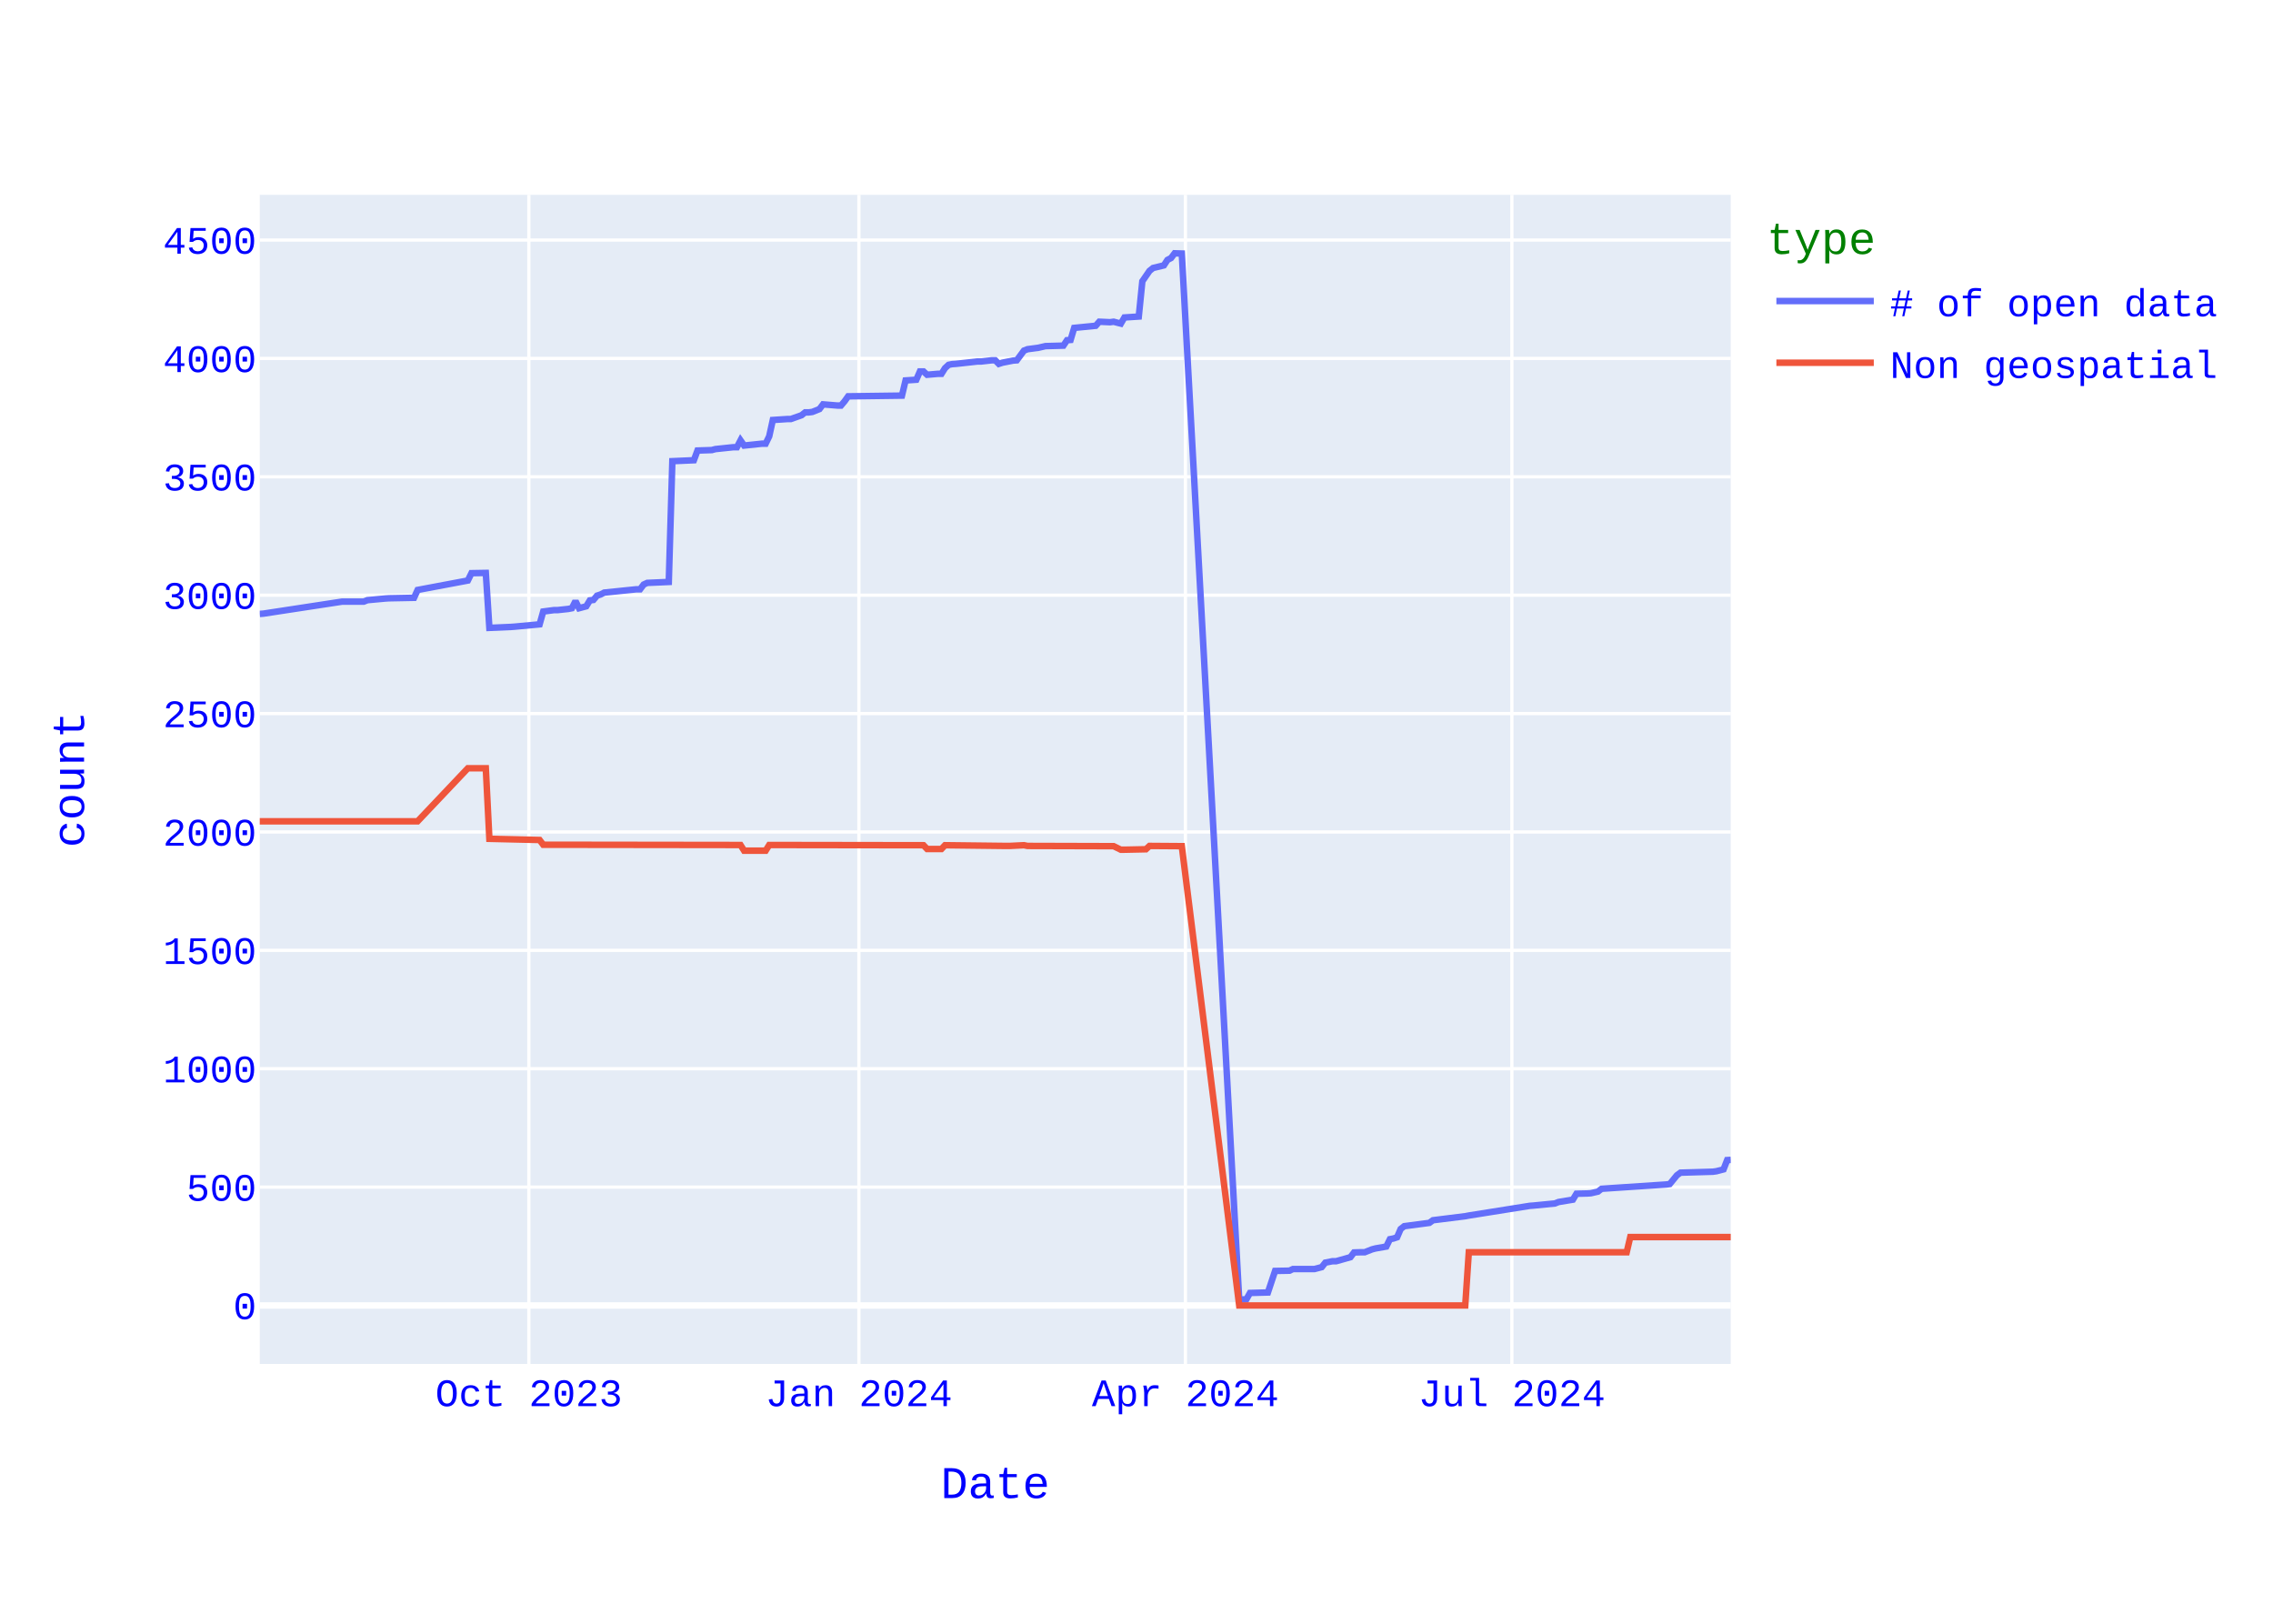
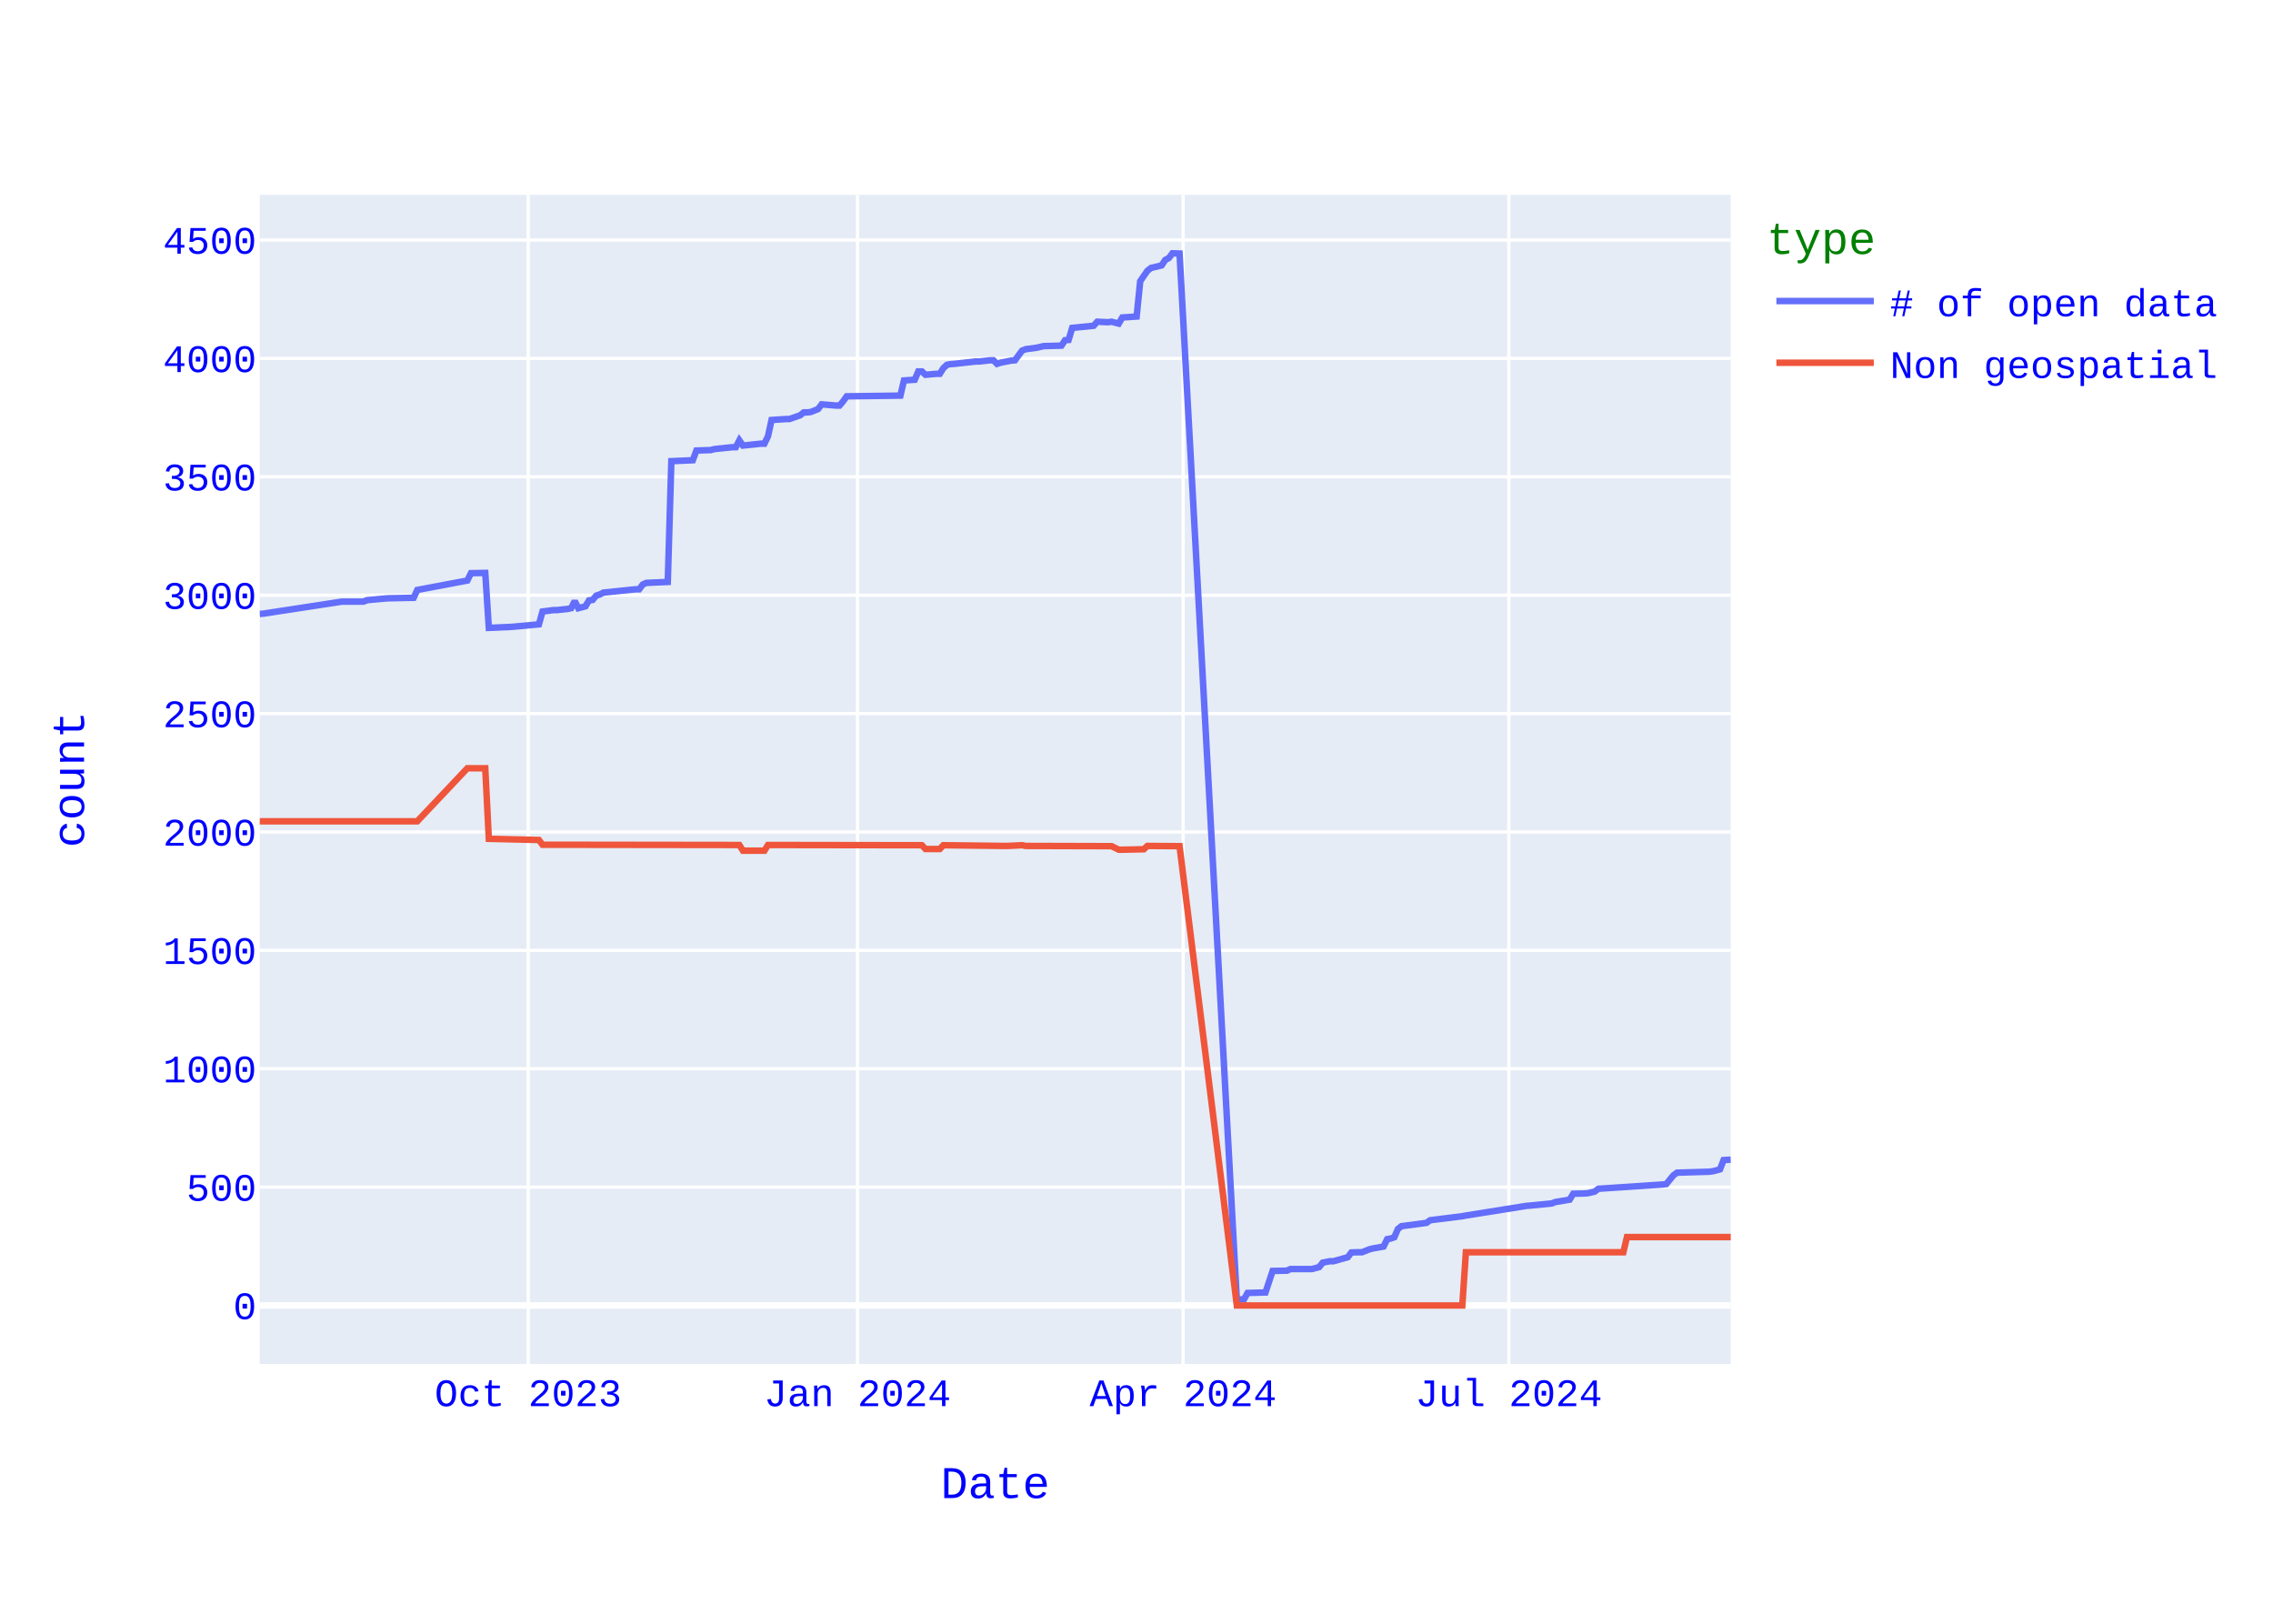
<svg xmlns="http://www.w3.org/2000/svg" class="main-svg" width="700" height="500" style="" viewBox="0 0 700 500">
  <rect x="0" y="0" width="700" height="500" style="fill: rgb(255, 255, 255); fill-opacity: 1;" />
-   <defs id="defs-c489df">
+   <defs id="defs-e8a5ed">
    <g class="clips">
-       <clipPath id="clipc489dfxyplot" class="plotclip">
+       <clipPath id="clipe8a5edxyplot" class="plotclip">
        <rect width="453" height="360" />
      </clipPath>
-       <clipPath class="axesclip" id="clipc489dfx">
+       <clipPath class="axesclip" id="clipe8a5edx">
        <rect x="80" y="0" width="453" height="500" />
      </clipPath>
-       <clipPath class="axesclip" id="clipc489dfy">
+       <clipPath class="axesclip" id="clipe8a5edy">
        <rect x="0" y="60" width="700" height="360" />
      </clipPath>
-       <clipPath class="axesclip" id="clipc489dfxy">
+       <clipPath class="axesclip" id="clipe8a5edxy">
        <rect x="80" y="60" width="453" height="360" />
      </clipPath>
    </g>
    <g class="gradients" />
    <g class="patterns" />
  </defs>
  <g class="bglayer">
    <rect class="bg" x="80" y="60" width="453" height="360" style="fill: rgb(229, 236, 246); fill-opacity: 1; stroke-width: 0;" />
  </g>
  <g class="layer-below">
    <g class="imagelayer" />
    <g class="shapelayer" />
  </g>
  <g class="cartesianlayer">
    <g class="subplot xy">
      <g class="layer-subplot">
        <g class="shapelayer" />
        <g class="imagelayer" />
      </g>
      <g class="minor-gridlayer">
        <g class="x" />
        <g class="y" />
      </g>
      <g class="gridlayer">
        <g class="x">
-           <path class="xgrid crisp" transform="translate(162.87,0)" d="M0,60v360" style="stroke: rgb(255, 255, 255); stroke-opacity: 1; stroke-width: 1px;" />
-           <path class="xgrid crisp" transform="translate(264.51,0)" d="M0,60v360" style="stroke: rgb(255, 255, 255); stroke-opacity: 1; stroke-width: 1px;" />
-           <path class="xgrid crisp" transform="translate(365.06,0)" d="M0,60v360" style="stroke: rgb(255, 255, 255); stroke-opacity: 1; stroke-width: 1px;" />
-           <path class="xgrid crisp" transform="translate(465.6,0)" d="M0,60v360" style="stroke: rgb(255, 255, 255); stroke-opacity: 1; stroke-width: 1px;" />
+           <path class="xgrid crisp" transform="translate(162.66,0)" d="M0,60v360" style="stroke: rgb(255, 255, 255); stroke-opacity: 1; stroke-width: 1px;" />
+           <path class="xgrid crisp" transform="translate(264.07,0)" d="M0,60v360" style="stroke: rgb(255, 255, 255); stroke-opacity: 1; stroke-width: 1px;" />
+           <path class="xgrid crisp" transform="translate(364.36,0)" d="M0,60v360" style="stroke: rgb(255, 255, 255); stroke-opacity: 1; stroke-width: 1px;" />
+           <path class="xgrid crisp" transform="translate(464.66,0)" d="M0,60v360" style="stroke: rgb(255, 255, 255); stroke-opacity: 1; stroke-width: 1px;" />
        </g>
        <g class="y">
          <path class="ygrid crisp" transform="translate(0,365.55)" d="M80,0h453" style="stroke: rgb(255, 255, 255); stroke-opacity: 1; stroke-width: 1px;" />
          <path class="ygrid crisp" transform="translate(0,329.09)" d="M80,0h453" style="stroke: rgb(255, 255, 255); stroke-opacity: 1; stroke-width: 1px;" />
          <path class="ygrid crisp" transform="translate(0,292.64)" d="M80,0h453" style="stroke: rgb(255, 255, 255); stroke-opacity: 1; stroke-width: 1px;" />
          <path class="ygrid crisp" transform="translate(0,256.19)" d="M80,0h453" style="stroke: rgb(255, 255, 255); stroke-opacity: 1; stroke-width: 1px;" />
          <path class="ygrid crisp" transform="translate(0,219.73)" d="M80,0h453" style="stroke: rgb(255, 255, 255); stroke-opacity: 1; stroke-width: 1px;" />
          <path class="ygrid crisp" transform="translate(0,183.28)" d="M80,0h453" style="stroke: rgb(255, 255, 255); stroke-opacity: 1; stroke-width: 1px;" />
          <path class="ygrid crisp" transform="translate(0,146.82)" d="M80,0h453" style="stroke: rgb(255, 255, 255); stroke-opacity: 1; stroke-width: 1px;" />
          <path class="ygrid crisp" transform="translate(0,110.37)" d="M80,0h453" style="stroke: rgb(255, 255, 255); stroke-opacity: 1; stroke-width: 1px;" />
          <path class="ygrid crisp" transform="translate(0,73.92)" d="M80,0h453" style="stroke: rgb(255, 255, 255); stroke-opacity: 1; stroke-width: 1px;" />
        </g>
      </g>
      <g class="zerolinelayer">
        <path class="yzl zl crisp" transform="translate(0,402)" d="M80,0h453" style="stroke: rgb(255, 255, 255); stroke-opacity: 1; stroke-width: 2px;" />
      </g>
      <path class="xlines-below" />
      <path class="ylines-below" />
      <g class="overlines-below" />
      <g class="xaxislayer-below" />
      <g class="yaxislayer-below" />
      <g class="overaxes-below" />
-       <g class="plot" transform="translate(80,60)" clip-path="url(#clipc489dfxyplot)">
+       <g class="plot" transform="translate(80,60)" clip-path="url(#clipe8a5edxyplot)">
        <g class="scatterlayer mlayer">
-           <g class="trace scatter trace0260a4" style="stroke-miterlimit: 2; opacity: 1;">
+           <g class="trace scatter trace7ce3c5" style="stroke-miterlimit: 2; opacity: 1;">
            <g class="fills" />
            <g class="errorbars" />
            <g class="lines">
-               <path class="js-line" d="M453,297.16L451.9,297.23L450.79,300.08L448.58,300.66L447.48,300.81L437.53,301.1L436.43,301.9L434.22,304.6L433.11,304.74L413.22,306.06L412.12,306.93L409.91,307.44L408.8,307.51L405.49,307.59L404.39,309.41L399.97,310.14L398.86,310.58L392.23,311.23L391.13,311.31L372.34,314.3L371.24,314.51L361.3,315.75L360.19,316.56L352.46,317.58L351.35,318.45L350.25,321L349.14,321.37L348.04,321.59L346.93,323.85L343.62,324.43L342.51,324.72L340.3,325.6L339.2,325.6L336.99,325.67L335.88,327.13L331.46,328.37L330.36,328.37L328.15,328.8L327.04,330.19L324.83,330.77L323.73,330.77L318.2,330.77L317.1,331.28L312.68,331.36L310.47,337.99L304.95,338.14L303.84,340.1L301.63,340.18L283.95,18.07L281.74,18L280.64,19.46L279.53,20.04L278.43,21.72L275.11,22.52L274.01,23.4L271.8,26.6L270.7,37.47L266.28,37.76L265.17,39.65L262.96,39.07L261.86,39.22L258.54,39.07L257.44,40.31L250.81,40.97L249.7,44.68L248.6,44.76L247.49,46.43L241.97,46.58L239.76,47.09L236.44,47.53L235.34,47.96L233.13,50.95L232.02,51.03L228.71,51.68L227.6,52.05L226.5,50.95L225.4,50.95L222.08,51.32L220.98,51.32L214.35,52.05L213.24,52.12L212.14,52.34L211.03,53.36L209.93,55.11L208.82,55.11L205.51,55.4L204.4,54.38L203.3,54.38L202.19,56.93L198.88,57.15L197.77,61.82L181.2,62.04L180.1,63.57L178.99,64.88L177.89,64.88L173.47,64.51L172.36,65.97L170.15,66.85L169.05,66.99L167.94,66.99L166.84,67.87L163.52,69.04L162.42,69.04L158,69.33L156.89,74.36L155.79,76.62L154.68,76.62L149.16,77.2L148.05,75.6L146.95,77.71L145.84,77.71L140.32,78.29L139.21,78.59L134.8,78.73L133.69,81.72L127.06,82.01L125.96,119.2L119.33,119.49L118.22,120L117.12,121.46L116.01,121.46L106.07,122.48L104.96,123.06L103.86,123.42L102.75,124.74L101.65,124.88L100.54,126.7L98.33,127.29L97.23,125.1L96.12,127.29L95.02,127.51L91.7,127.87L90.6,127.87L87.29,128.31L86.18,132.25L78.45,132.97L77.34,133.05L70.71,133.34L69.61,116.42L65.19,116.5L64.08,118.76L48.61,121.67L47.51,124.08L39.78,124.23L38.67,124.3L33.15,124.81L32.04,125.25L25.41,125.25L1.1,128.96L0,129.04" style="vector-effect: none; fill: none; stroke: rgb(99, 110, 250); stroke-opacity: 1; stroke-width: 2px; opacity: 1;" />
+               <path class="js-line" d="M453,297.09L450.8,297.23L449.69,300.08L447.49,300.66L446.39,300.81L436.47,301.1L435.36,301.9L433.16,304.6L432.06,304.74L412.22,306.06L411.12,306.93L408.91,307.44L407.81,307.51L404.5,307.59L403.4,309.41L398.99,310.14L397.89,310.58L391.28,311.23L390.18,311.31L371.44,314.3L370.34,314.51L360.42,315.75L359.31,316.56L351.6,317.58L350.5,318.45L349.39,321L348.29,321.37L347.19,321.59L346.09,323.85L342.78,324.43L341.68,324.72L339.47,325.6L338.37,325.6L336.17,325.67L335.07,327.13L330.66,328.37L329.55,328.37L327.35,328.8L326.25,330.19L324.04,330.77L322.94,330.77L317.43,330.77L316.33,331.28L311.92,331.36L309.72,337.99L304.2,338.14L303.1,340.1L300.9,340.18L283.26,18.07L281.06,18L279.96,19.46L278.85,20.04L277.75,21.72L274.45,22.52L273.34,23.4L271.14,26.6L270.04,37.47L265.63,37.76L264.53,39.65L262.32,39.07L261.22,39.22L257.91,39.07L256.81,40.31L250.2,40.97L249.09,44.68L247.99,44.76L246.89,46.43L241.38,46.58L239.18,47.09L235.87,47.53L234.77,47.96L232.56,50.95L231.46,51.03L228.15,51.68L227.05,52.05L225.95,50.95L224.85,50.95L221.54,51.32L220.44,51.32L213.82,52.05L212.72,52.12L211.62,52.34L210.52,53.36L209.42,55.11L208.31,55.11L205.01,55.4L203.91,54.38L202.8,54.38L201.7,56.93L198.39,57.15L197.29,61.82L180.76,62.04L179.66,63.57L178.55,64.88L177.45,64.88L173.04,64.51L171.94,65.97L169.74,66.85L168.64,66.99L167.53,66.99L166.43,67.87L163.12,69.04L162.02,69.04L157.61,69.33L156.51,74.36L155.41,76.62L154.31,76.62L148.8,77.2L147.69,75.6L146.59,77.71L145.49,77.71L139.98,78.29L138.88,78.59L134.47,78.73L133.36,81.72L126.75,82.01L125.65,119.2L119.04,119.49L117.93,120L116.83,121.46L115.73,121.46L105.81,122.48L104.71,123.06L103.61,123.42L102.5,124.74L101.4,124.88L100.3,126.7L98.09,127.29L96.99,125.1L95.89,127.29L94.79,127.51L91.48,127.87L90.38,127.87L87.07,128.31L85.97,132.25L78.26,132.97L77.15,133.05L70.54,133.34L69.44,116.42L65.03,116.5L63.93,118.76L48.5,121.67L47.39,124.08L39.68,124.23L38.58,124.3L33.07,124.81L31.96,125.25L25.35,125.25L1.1,128.96L0,129.04" style="vector-effect: none; fill: none; stroke: rgb(99, 110, 250); stroke-opacity: 1; stroke-width: 2px; opacity: 1;" />
            </g>
            <g class="points" />
            <g class="text" />
          </g>
-           <g class="trace scatter traced51d34" style="stroke-miterlimit: 2; opacity: 1;">
+           <g class="trace scatter trace52f51e" style="stroke-miterlimit: 2; opacity: 1;">
            <g class="fills" />
            <g class="errorbars" />
            <g class="lines">
-               <path class="js-line" d="M453,320.93L422.06,320.93L420.96,325.6L372.34,325.6L371.24,342L301.63,342L283.95,200.56L274.01,200.49L272.9,201.51L266.28,201.65L265.17,201.65L262.96,200.56L261.86,200.56L236.44,200.49L235.34,200.27L230.92,200.49L229.81,200.49L211.03,200.27L209.93,201.43L205.51,201.43L204.4,200.27L156.89,200.2L155.79,201.95L149.16,201.95L148.05,200.2L87.29,200.12L86.18,198.66L70.71,198.3L69.61,176.57L64.08,176.57L48.61,192.9L0,192.9" style="vector-effect: none; fill: none; stroke: rgb(239, 85, 59); stroke-opacity: 1; stroke-width: 2px; opacity: 1;" />
+               <path class="js-line" d="M453,320.93L421.04,320.93L419.93,325.6L371.44,325.6L370.34,342L300.9,342L283.26,200.56L273.34,200.49L272.24,201.51L265.63,201.65L264.53,201.65L262.32,200.56L261.22,200.56L235.87,200.49L234.77,200.27L230.36,200.49L229.26,200.49L210.52,200.27L209.42,201.43L205.01,201.43L203.91,200.27L156.51,200.2L155.41,201.95L148.8,201.95L147.69,200.2L87.07,200.12L85.97,198.66L70.54,198.3L69.44,176.57L63.93,176.57L48.5,192.9L0,192.9" style="vector-effect: none; fill: none; stroke: rgb(239, 85, 59); stroke-opacity: 1; stroke-width: 2px; opacity: 1;" />
            </g>
            <g class="points" />
            <g class="text" />
          </g>
        </g>
      </g>
      <g class="overplot" />
      <path class="xlines-above crisp" d="M0,0" style="fill: none;" />
      <path class="ylines-above crisp" d="M0,0" style="fill: none;" />
      <g class="overlines-above" />
      <g class="xaxislayer-above">
        <g class="xtick">
-           <text text-anchor="middle" x="0" y="433" transform="translate(162.87,0)" style="font-family: 'Courier New'; font-size: 12px; fill: rgb(0, 0, 255); fill-opacity: 1; white-space: pre; opacity: 1;">Oct 2023</text>
-         </g>
-         <g class="xtick">
-           <text text-anchor="middle" x="0" y="433" style="font-family: 'Courier New'; font-size: 12px; fill: rgb(0, 0, 255); fill-opacity: 1; white-space: pre; opacity: 1;" transform="translate(264.51,0)">Jan 2024</text>
-         </g>
-         <g class="xtick">
-           <text text-anchor="middle" x="0" y="433" style="font-family: 'Courier New'; font-size: 12px; fill: rgb(0, 0, 255); fill-opacity: 1; white-space: pre; opacity: 1;" transform="translate(365.06,0)">Apr 2024</text>
-         </g>
-         <g class="xtick">
-           <text text-anchor="middle" x="0" y="433" style="font-family: 'Courier New'; font-size: 12px; fill: rgb(0, 0, 255); fill-opacity: 1; white-space: pre; opacity: 1;" transform="translate(465.6,0)">Jul 2024</text>
+           <text text-anchor="middle" x="0" y="433" transform="translate(162.66,0)" style="font-family: 'Courier New'; font-size: 12px; fill: rgb(0, 0, 255); fill-opacity: 1; white-space: pre; opacity: 1;">Oct 2023</text>
+         </g>
+         <g class="xtick">
+           <text text-anchor="middle" x="0" y="433" style="font-family: 'Courier New'; font-size: 12px; fill: rgb(0, 0, 255); fill-opacity: 1; white-space: pre; opacity: 1;" transform="translate(264.07,0)">Jan 2024</text>
+         </g>
+         <g class="xtick">
+           <text text-anchor="middle" x="0" y="433" style="font-family: 'Courier New'; font-size: 12px; fill: rgb(0, 0, 255); fill-opacity: 1; white-space: pre; opacity: 1;" transform="translate(364.36,0)">Apr 2024</text>
+         </g>
+         <g class="xtick">
+           <text text-anchor="middle" x="0" y="433" style="font-family: 'Courier New'; font-size: 12px; fill: rgb(0, 0, 255); fill-opacity: 1; white-space: pre; opacity: 1;" transform="translate(464.66,0)">Jul 2024</text>
        </g>
      </g>
      <g class="yaxislayer-above">
        <g class="ytick">
          <text text-anchor="end" x="79" y="4.2" transform="translate(0,402)" style="font-family: 'Courier New'; font-size: 12px; fill: rgb(0, 0, 255); fill-opacity: 1; white-space: pre; opacity: 1;">0</text>
        </g>
        <g class="ytick">
          <text text-anchor="end" x="79" y="4.2" style="font-family: 'Courier New'; font-size: 12px; fill: rgb(0, 0, 255); fill-opacity: 1; white-space: pre; opacity: 1;" transform="translate(0,365.55)">500</text>
        </g>
        <g class="ytick">
          <text text-anchor="end" x="79" y="4.2" style="font-family: 'Courier New'; font-size: 12px; fill: rgb(0, 0, 255); fill-opacity: 1; white-space: pre; opacity: 1;" transform="translate(0,329.09)">1000</text>
        </g>
        <g class="ytick">
          <text text-anchor="end" x="79" y="4.2" style="font-family: 'Courier New'; font-size: 12px; fill: rgb(0, 0, 255); fill-opacity: 1; white-space: pre; opacity: 1;" transform="translate(0,292.64)">1500</text>
        </g>
        <g class="ytick">
          <text text-anchor="end" x="79" y="4.2" style="font-family: 'Courier New'; font-size: 12px; fill: rgb(0, 0, 255); fill-opacity: 1; white-space: pre; opacity: 1;" transform="translate(0,256.19)">2000</text>
        </g>
        <g class="ytick">
          <text text-anchor="end" x="79" y="4.2" style="font-family: 'Courier New'; font-size: 12px; fill: rgb(0, 0, 255); fill-opacity: 1; white-space: pre; opacity: 1;" transform="translate(0,219.73)">2500</text>
        </g>
        <g class="ytick">
          <text text-anchor="end" x="79" y="4.2" style="font-family: 'Courier New'; font-size: 12px; fill: rgb(0, 0, 255); fill-opacity: 1; white-space: pre; opacity: 1;" transform="translate(0,183.28)">3000</text>
        </g>
        <g class="ytick">
          <text text-anchor="end" x="79" y="4.2" style="font-family: 'Courier New'; font-size: 12px; fill: rgb(0, 0, 255); fill-opacity: 1; white-space: pre; opacity: 1;" transform="translate(0,146.82)">3500</text>
        </g>
        <g class="ytick">
          <text text-anchor="end" x="79" y="4.2" style="font-family: 'Courier New'; font-size: 12px; fill: rgb(0, 0, 255); fill-opacity: 1; white-space: pre; opacity: 1;" transform="translate(0,110.37)">4000</text>
        </g>
        <g class="ytick">
          <text text-anchor="end" x="79" y="4.2" style="font-family: 'Courier New'; font-size: 12px; fill: rgb(0, 0, 255); fill-opacity: 1; white-space: pre; opacity: 1;" transform="translate(0,73.92)">4500</text>
        </g>
      </g>
      <g class="overaxes-above" />
    </g>
  </g>
  <g class="polarlayer" />
  <g class="smithlayer" />
  <g class="ternarylayer" />
  <g class="geolayer" />
  <g class="funnelarealayer" />
  <g class="pielayer" />
  <g class="iciclelayer" />
  <g class="treemaplayer" />
  <g class="sunburstlayer" />
  <g class="glimages" />
-   <defs id="topdefs-c489df">
+   <defs id="topdefs-e8a5ed">
    <g class="clips" />
-     <clipPath id="legendc489df">
+     <clipPath id="legende8a5ed">
      <rect width="146" height="67" x="0" y="0" />
    </clipPath>
  </defs>
  <g class="layer-above">
    <g class="imagelayer" />
    <g class="shapelayer" />
  </g>
  <g class="infolayer">
    <g class="legend" pointer-events="all" transform="translate(542.06,60)">
      <rect class="bg" shape-rendering="crispEdges" style="stroke: rgb(68, 68, 68); stroke-opacity: 1; fill: rgb(255, 255, 255); fill-opacity: 1; stroke-width: 0px;" width="146" height="67" x="0" y="0" />
-       <g class="scrollbox" transform="" clip-path="url(#legendc489df)">
+       <g class="scrollbox" transform="" clip-path="url(#legende8a5ed)">
        <text class="legendtitletext" text-anchor="start" x="2" y="18.2" style="font-family: 'Courier New'; font-size: 14px; fill: rgb(0, 128, 0); fill-opacity: 1; white-space: pre;">type</text>
        <g class="groups" transform="">
          <g class="traces" transform="translate(0,32.7)" style="opacity: 1;">
            <text class="legendtext" text-anchor="start" x="40" y="4.68" style="font-family: 'Courier New'; font-size: 12px; fill: rgb(0, 0, 255); fill-opacity: 1; white-space: pre;"># of open data</text>
            <g class="layers" style="opacity: 1;">
              <g class="legendfill" />
              <g class="legendlines">
                <path class="js-line" d="M5,0h30" style="fill: none; stroke: rgb(99, 110, 250); stroke-opacity: 1; stroke-width: 2px;" />
              </g>
              <g class="legendsymbols">
                <g class="legendpoints" />
              </g>
            </g>
            <rect class="legendtoggle" x="0" y="-9.5" width="140.828" height="19" style="fill: rgb(0, 0, 0); fill-opacity: 0;" />
          </g>
        </g>
        <g class="groups" transform="">
          <g class="traces" transform="translate(0,51.7)" style="opacity: 1;">
            <text class="legendtext" text-anchor="start" x="40" y="4.68" style="font-family: 'Courier New'; font-size: 12px; fill: rgb(0, 0, 255); fill-opacity: 1; white-space: pre;">Non geospatial</text>
            <g class="layers" style="opacity: 1;">
              <g class="legendfill" />
              <g class="legendlines">
                <path class="js-line" d="M5,0h30" style="fill: none; stroke: rgb(239, 85, 59); stroke-opacity: 1; stroke-width: 2px;" />
              </g>
              <g class="legendsymbols">
                <g class="legendpoints" />
              </g>
            </g>
            <rect class="legendtoggle" x="0" y="-9.5" width="140.828" height="19" style="fill: rgb(0, 0, 0); fill-opacity: 0;" />
          </g>
        </g>
      </g>
      <rect class="scrollbar" rx="20" ry="3" width="0" height="0" style="fill: rgb(128, 139, 164); fill-opacity: 1;" x="0" y="0" />
    </g>
    <g class="g-gtitle" />
    <g class="g-xtitle">
      <text class="xtitle" x="306.5" y="461.3" text-anchor="middle" style="font-family: 'Courier New'; font-size: 14px; fill: rgb(0, 0, 255); opacity: 1; font-weight: normal; white-space: pre;">Date</text>
    </g>
    <g class="g-ytitle">
      <text class="ytitle" transform="rotate(-90,25.8875,240)" x="25.888" y="240" text-anchor="middle" style="font-family: 'Courier New'; font-size: 14px; fill: rgb(0, 0, 255); opacity: 1; font-weight: normal; white-space: pre;">count</text>
    </g>
  </g>
</svg>
